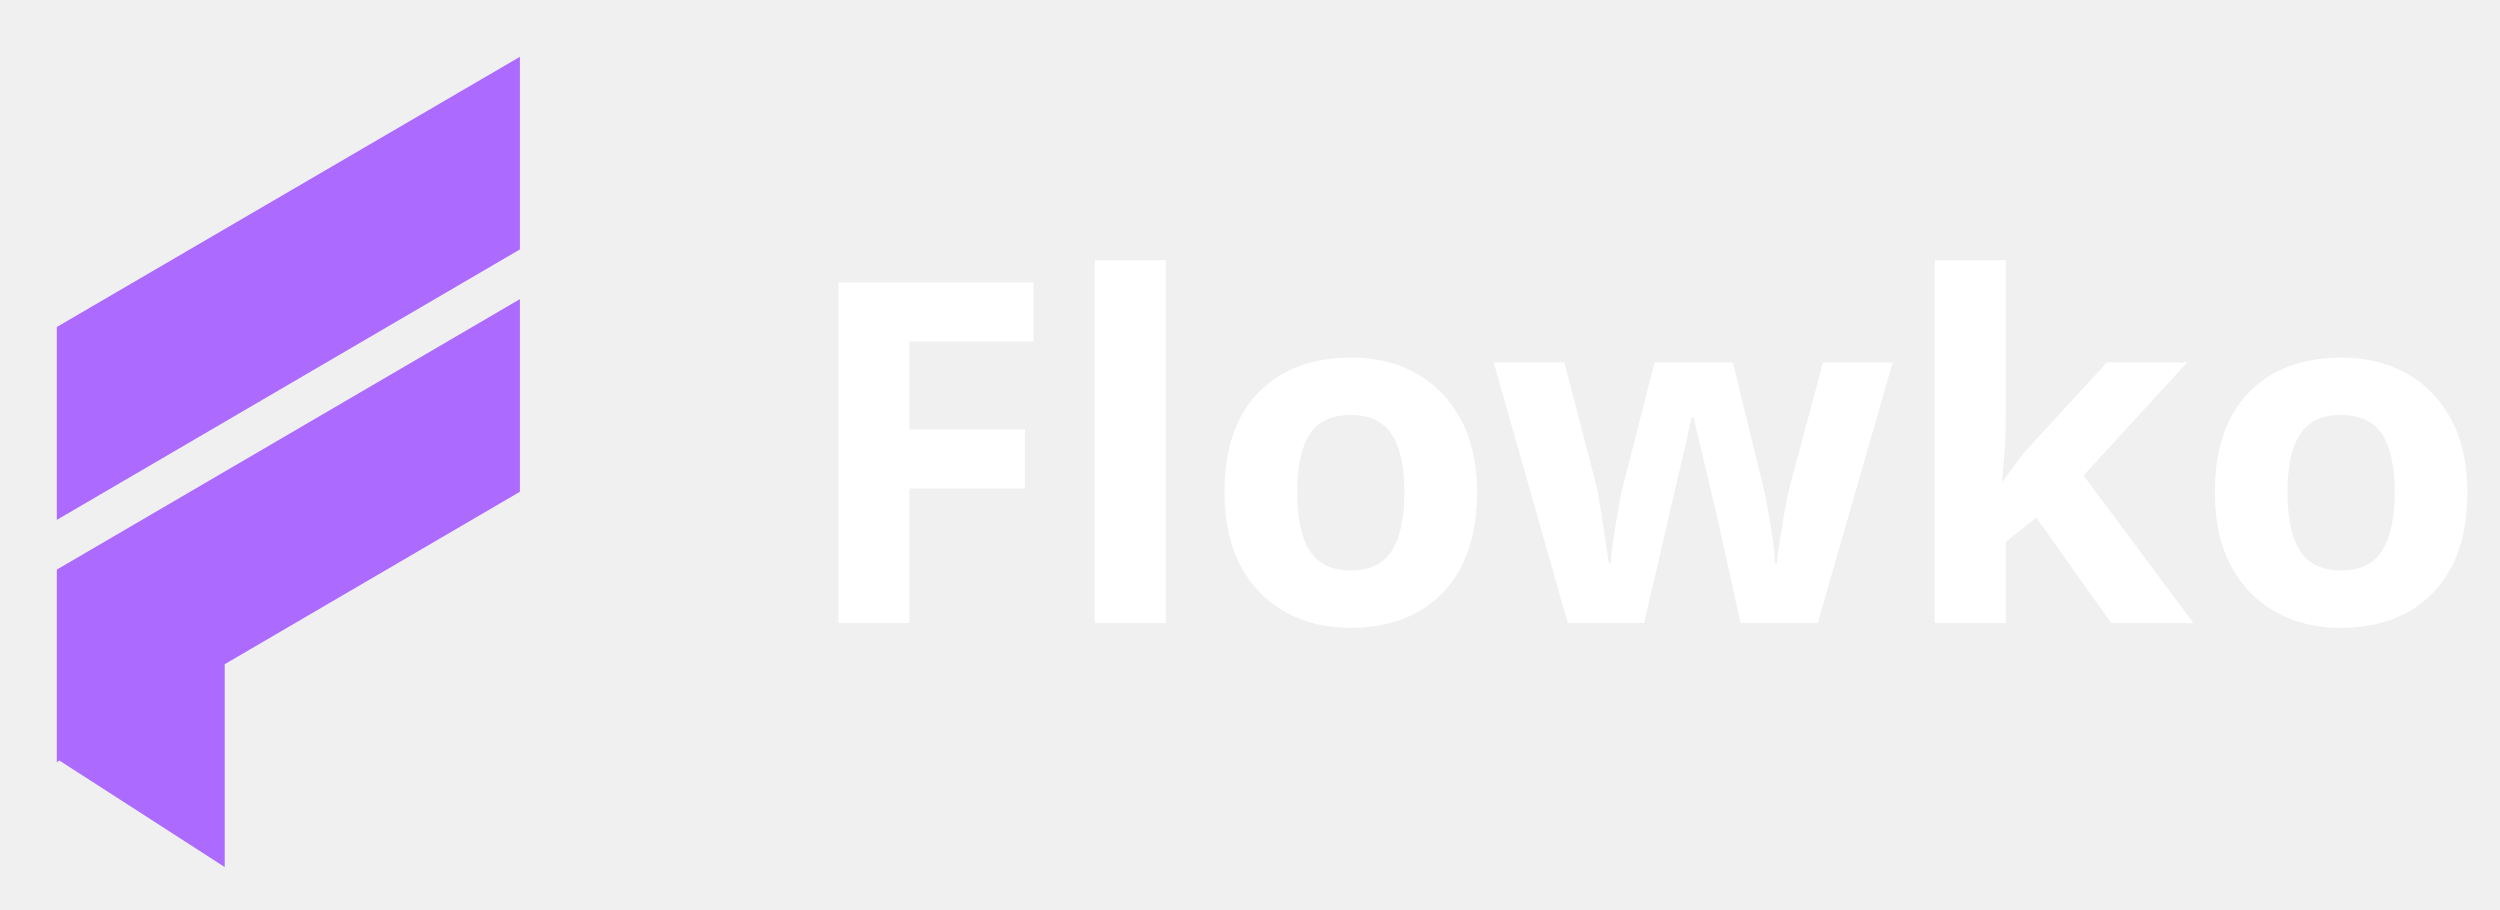
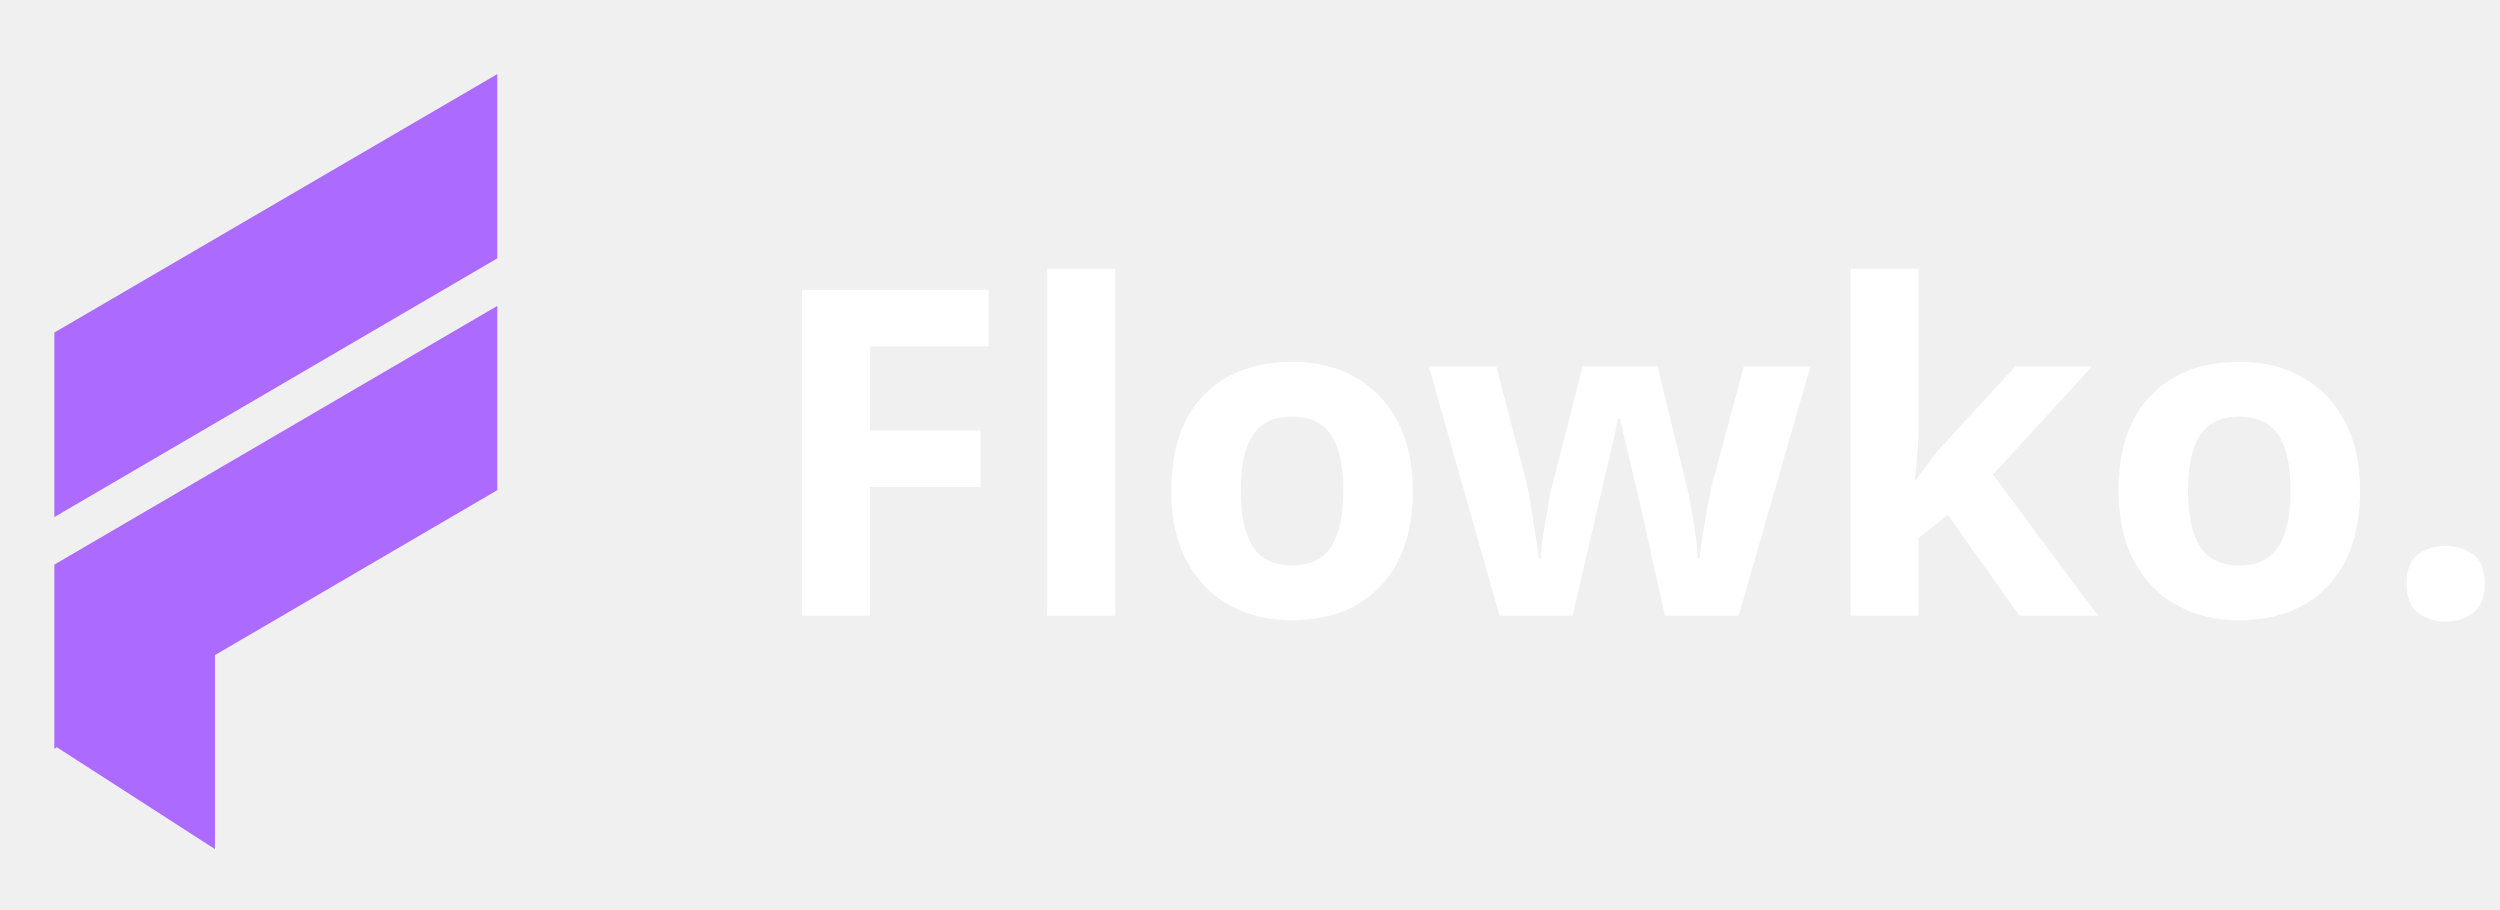
- <svg xmlns="http://www.w3.org/2000/svg" viewBox="0 0 220 80" width="220" height="80">
+ <svg xmlns="http://www.w3.org/2000/svg" viewBox="0 0 230 80" width="220" height="80">
  <g transform="scale(0.25) translate(20, 20)">
    <polygon fill="#AC6AFF" points="0,192.3 0,247.1 0,248.3 0.9,247.7 59.1,285.2 59.1,213.8 163,153.1 163,85.3 0,180.5" />
    <polygon fill="#AC6AFF" points="0,95.1 0,163 163,67.8 163,0" />
  </g>
-   <text x="70" y="40" font-family="Sora, sans-serif" font-size="42" font-weight="600" fill="#ffffff" dominant-baseline="middle" text-anchor="start">Flowko</text>
+   <text x="70" y="40" font-family="Sora, sans-serif" font-size="42" font-weight="600" fill="#ffffff" dominant-baseline="middle" text-anchor="start">Flowko.</text>
</svg>
